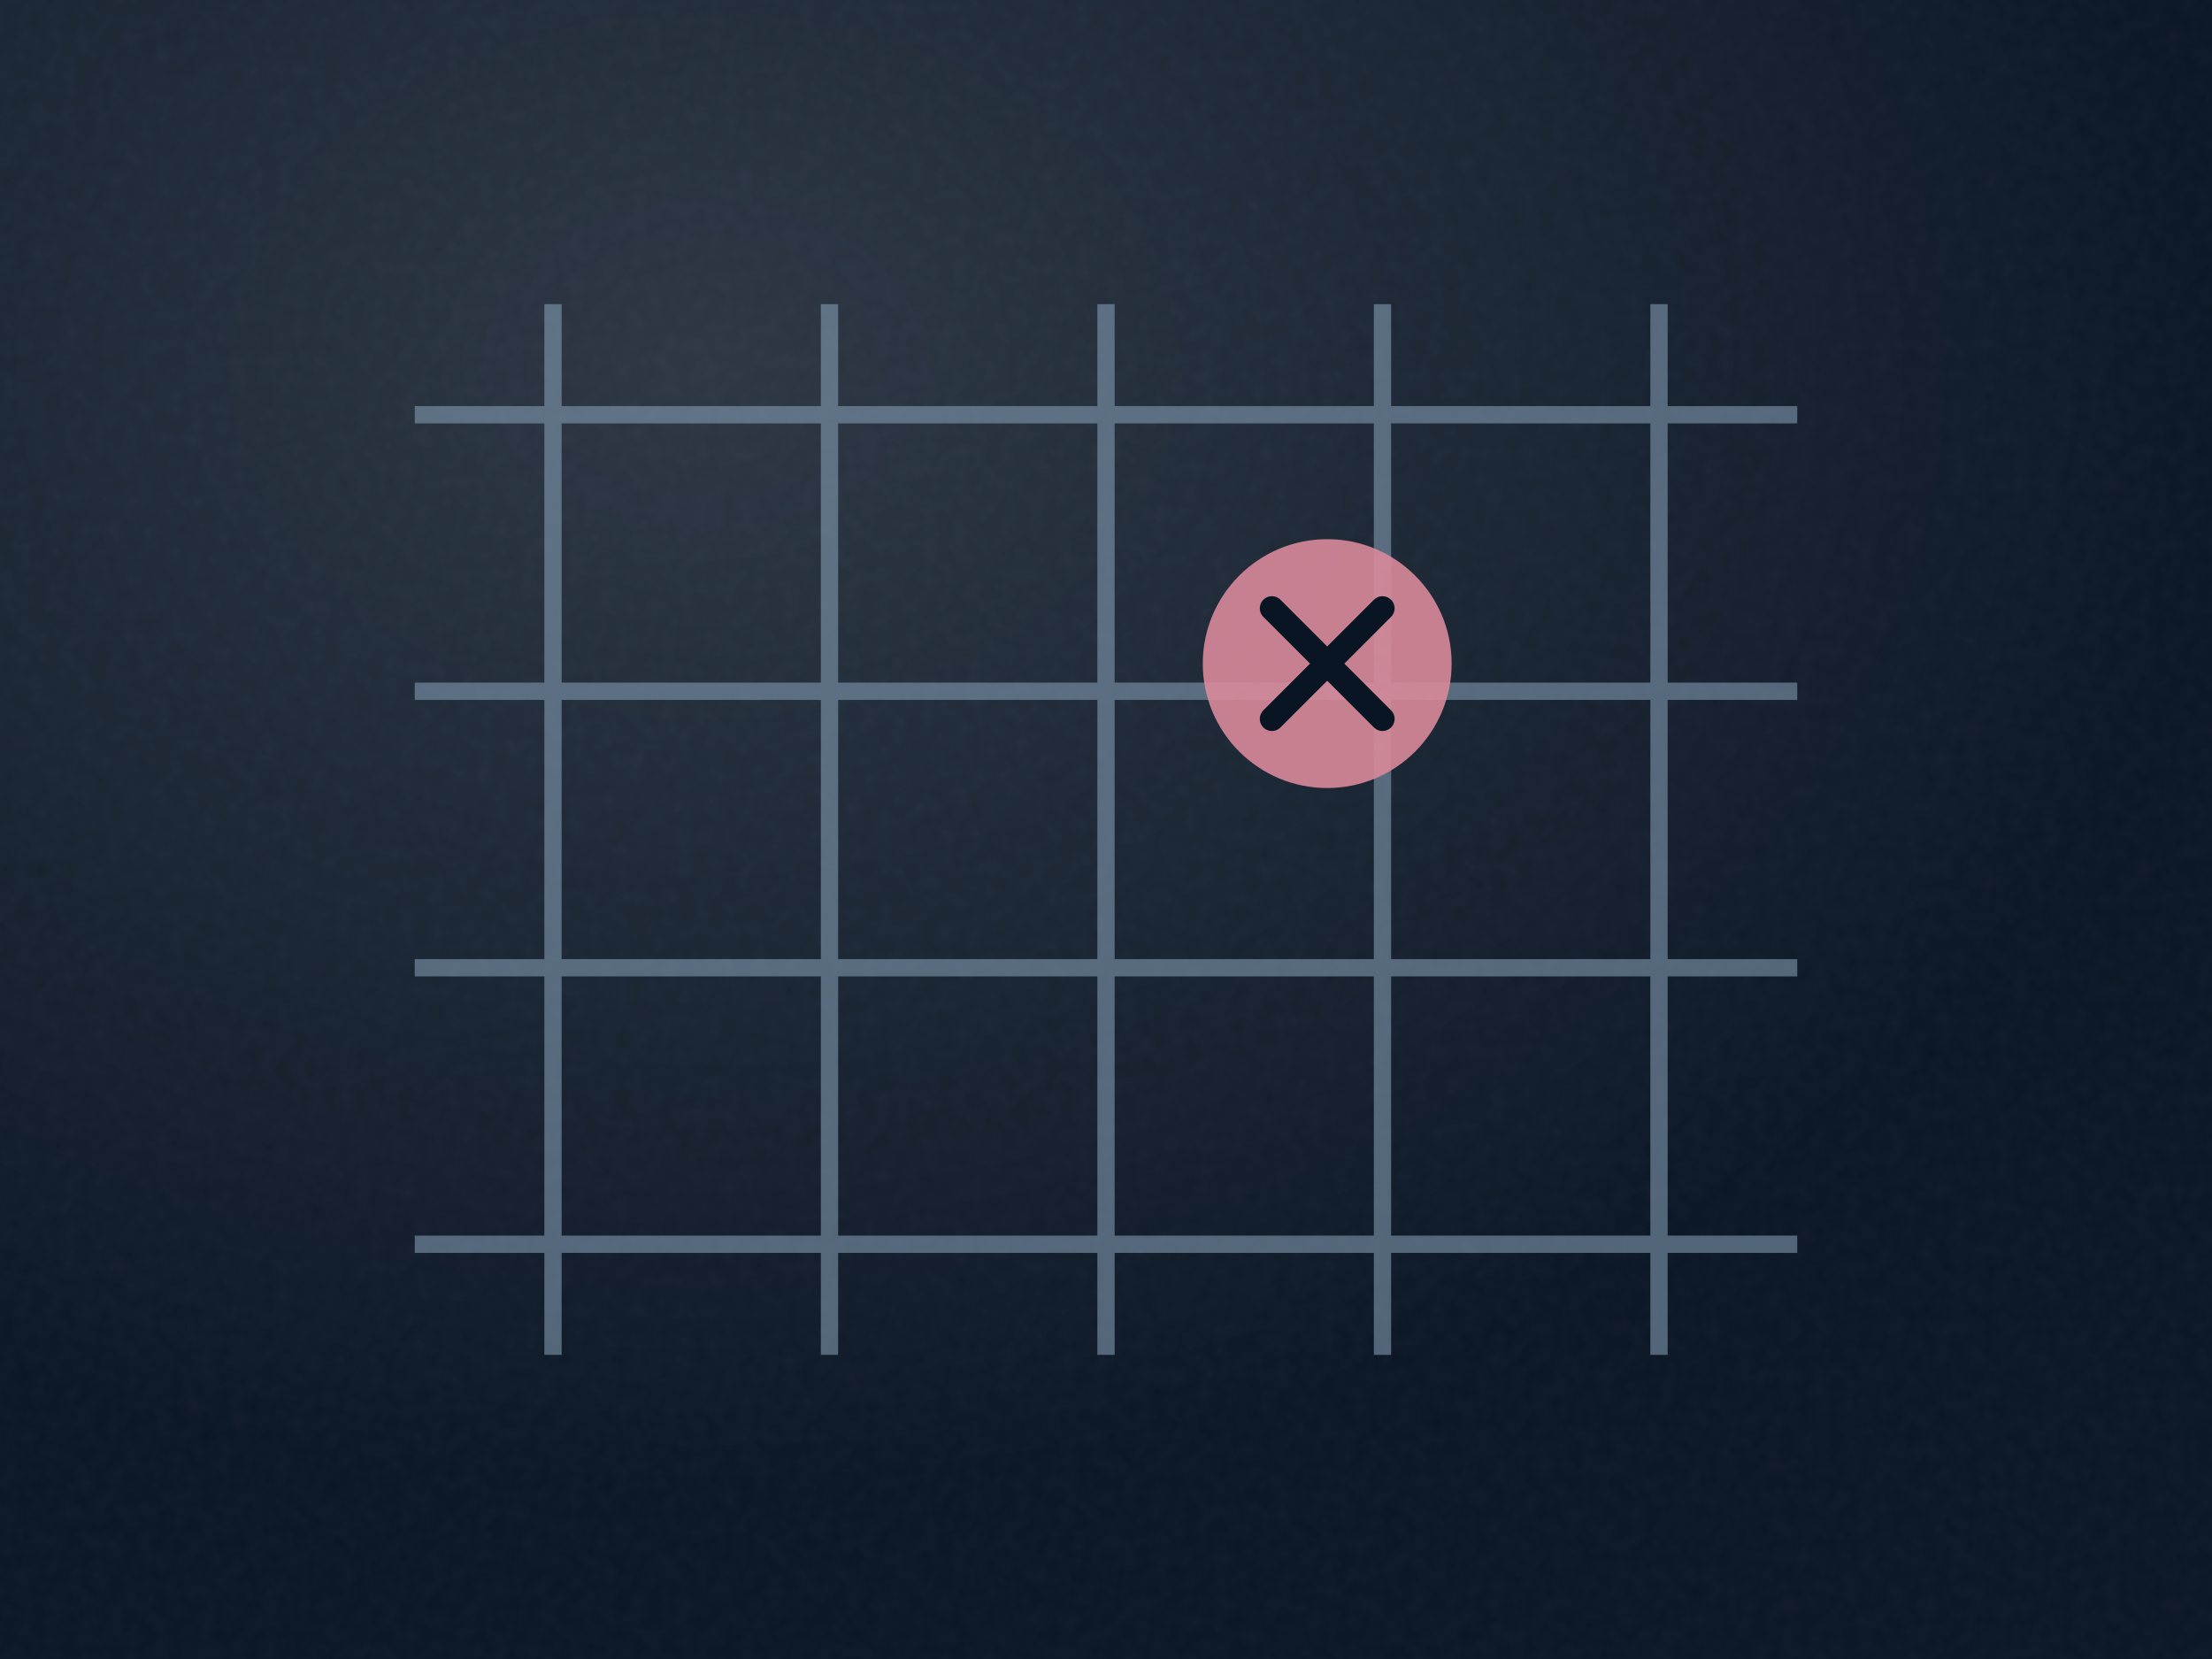
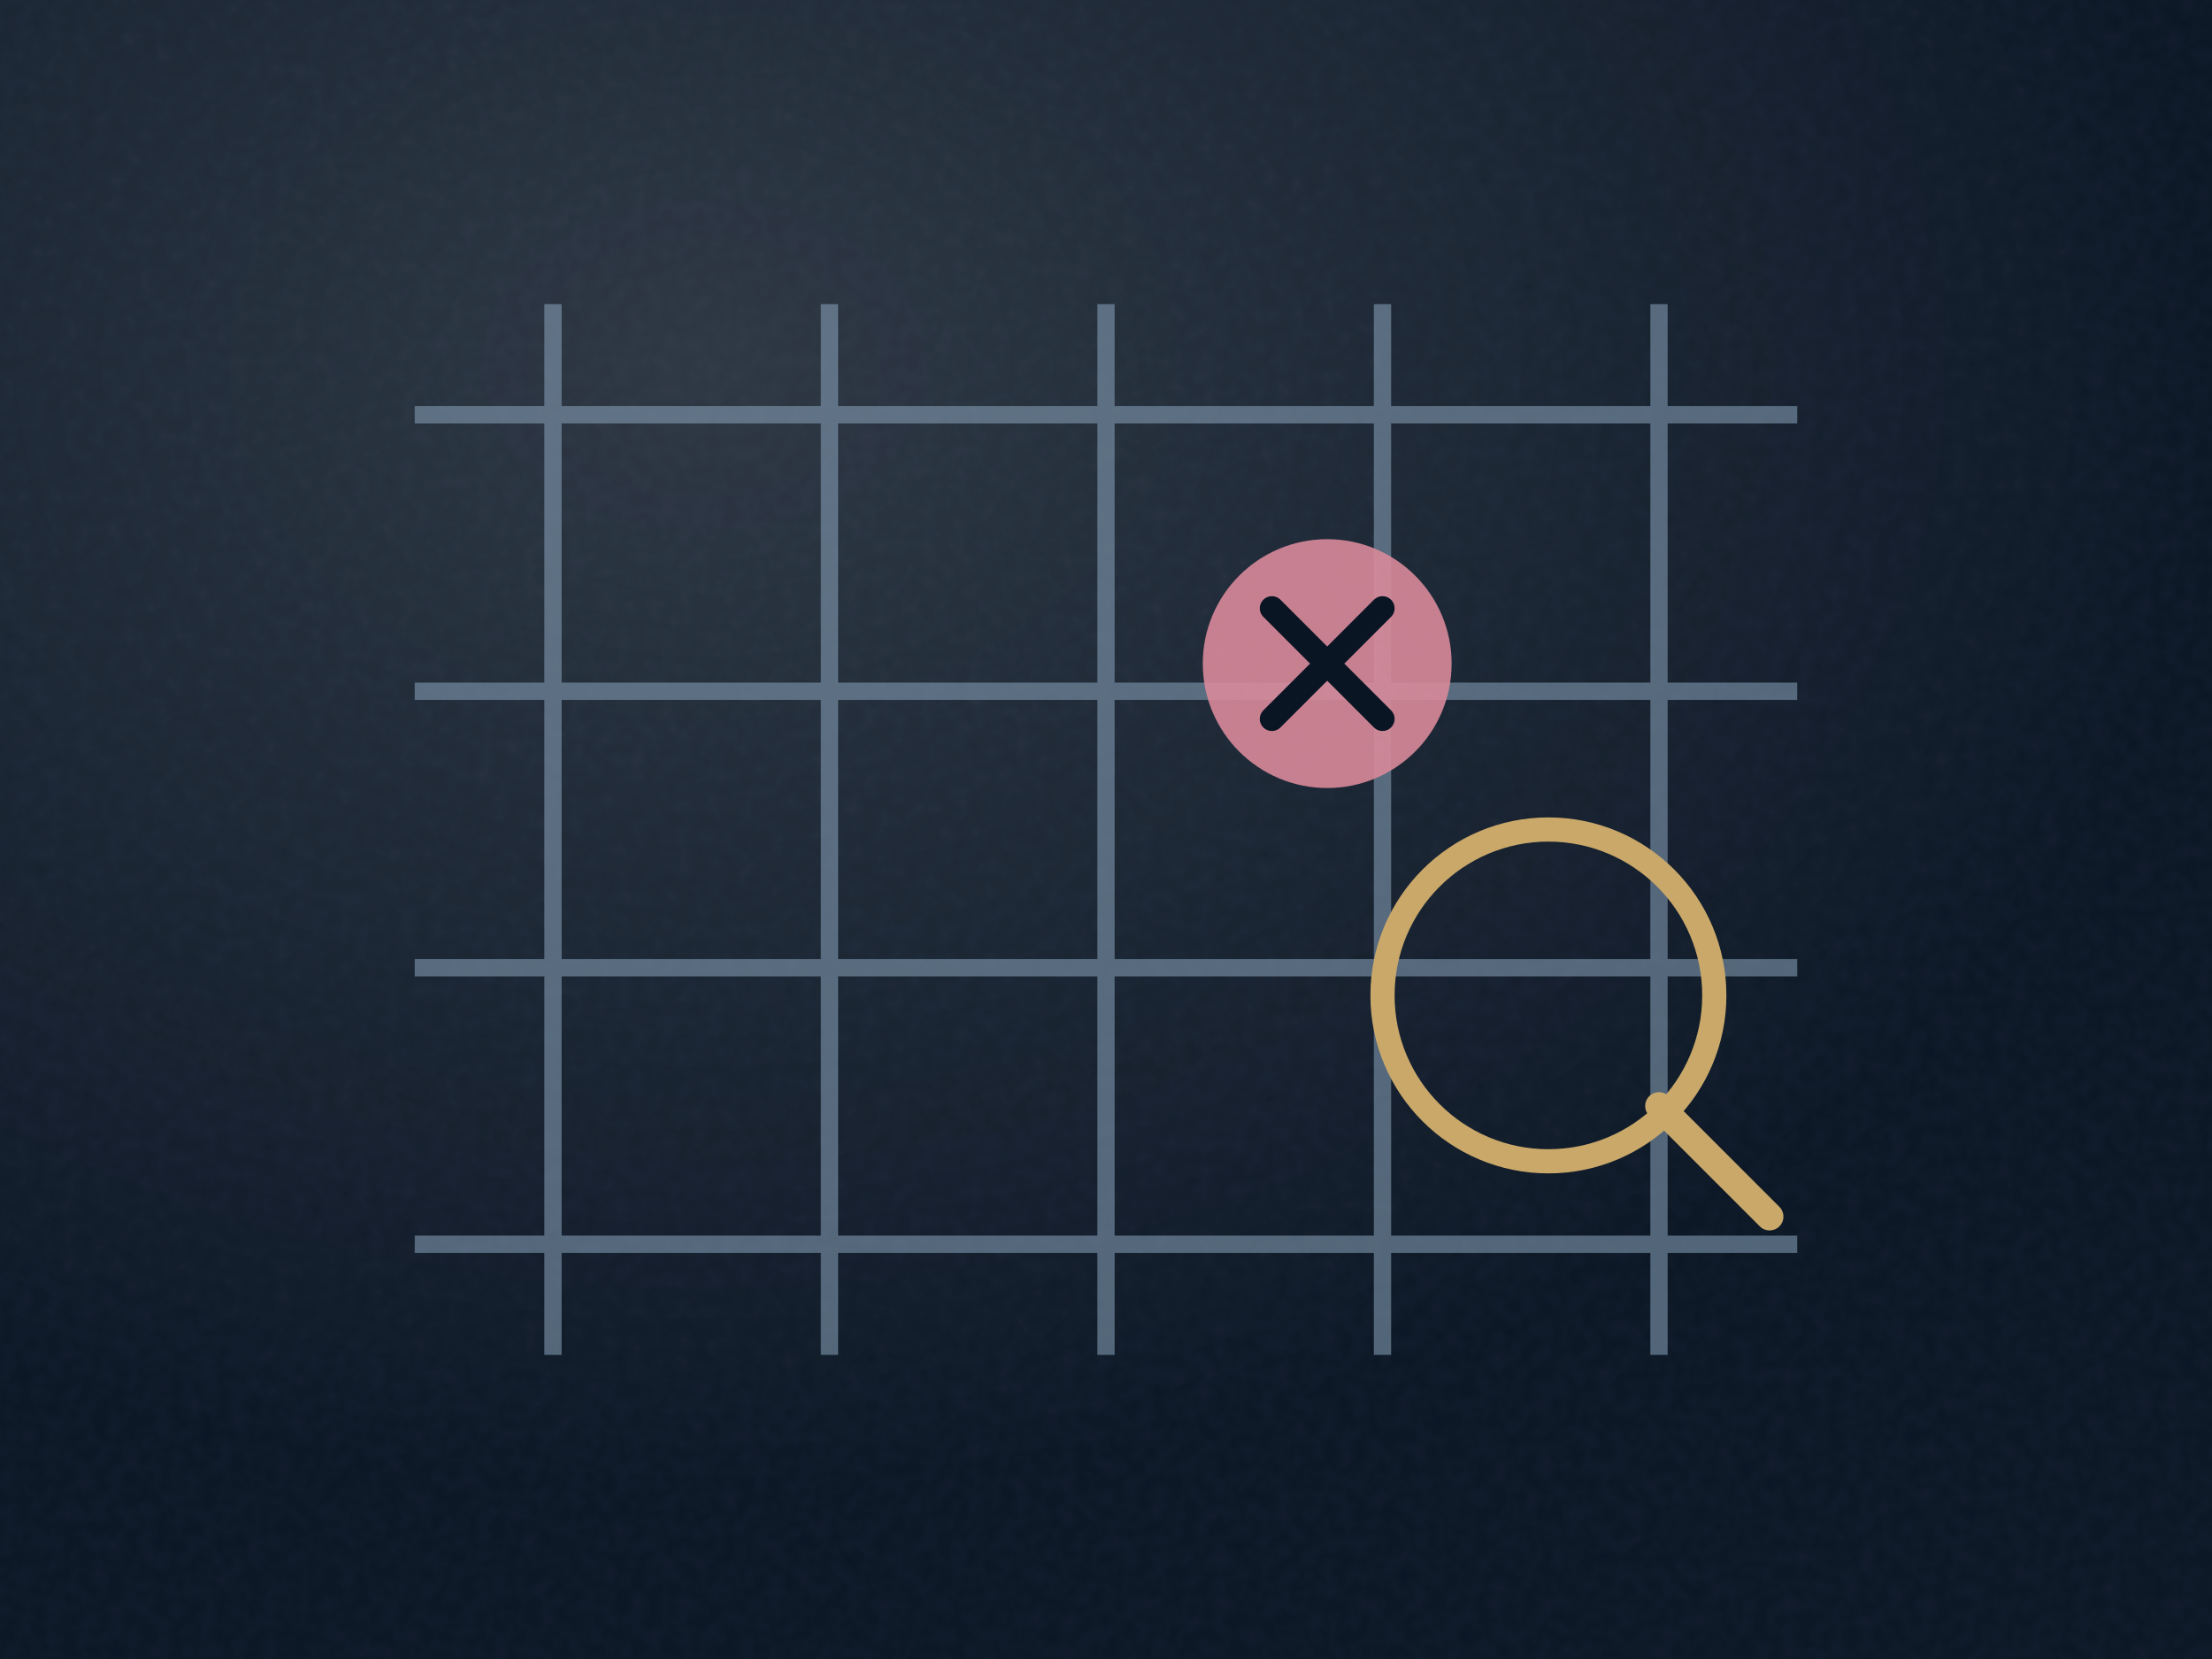
<svg xmlns="http://www.w3.org/2000/svg" viewBox="0 0 160 120" role="img" aria-label="grid-error">
  <defs>
    <radialGradient id="ggriderror" cx="32%" cy="22%" r="68%">
      <stop offset="0%" stop-color="#ffffff" stop-opacity="0.14" />
      <stop offset="100%" stop-color="#ffffff" stop-opacity="0" />
    </radialGradient>
    <filter id="ngriderror" x="-20%" y="-20%" width="140%" height="140%">
      <feTurbulence type="fractalNoise" baseFrequency="0.9" numOctaves="2" stitchTiles="stitch" result="noise" />
      <feColorMatrix type="matrix" values="0 0 0 0 0.7  0 0 0 0 0.8  0 0 0 0 0.9  0 0 0 0.045 0" />
    </filter>
  </defs>
  <rect width="160" height="120" fill="#0a1524" />
  <rect width="160" height="120" fill="url(#ggriderror)" />
  <rect width="160" height="120" filter="url(#ngriderror)" opacity="0.85" />
  <g stroke="#8aa4bc" stroke-width="1.25" opacity="0.55">
    <path d="M30 30 H130 M30 50 H130 M30 70 H130 M30 90 H130" />
    <path d="M40 22 V98 M60 22 V98 M80 22 V98 M100 22 V98 M120 22 V98" />
  </g>
  <circle cx="96" cy="48" r="9" fill="#d8899a" opacity="0.9" />
  <path d="M92 44 l8 8 M100 44 l-8 8" stroke="#0a1524" stroke-width="1.75" stroke-linecap="round" />
+   <circle cx="112" cy="72" r="12" fill="none" stroke="#c9a86a" stroke-width="1.75" />
+   <path d="M120 80 l8 8" stroke="#c9a86a" stroke-width="2" stroke-linecap="round" />
</svg>
